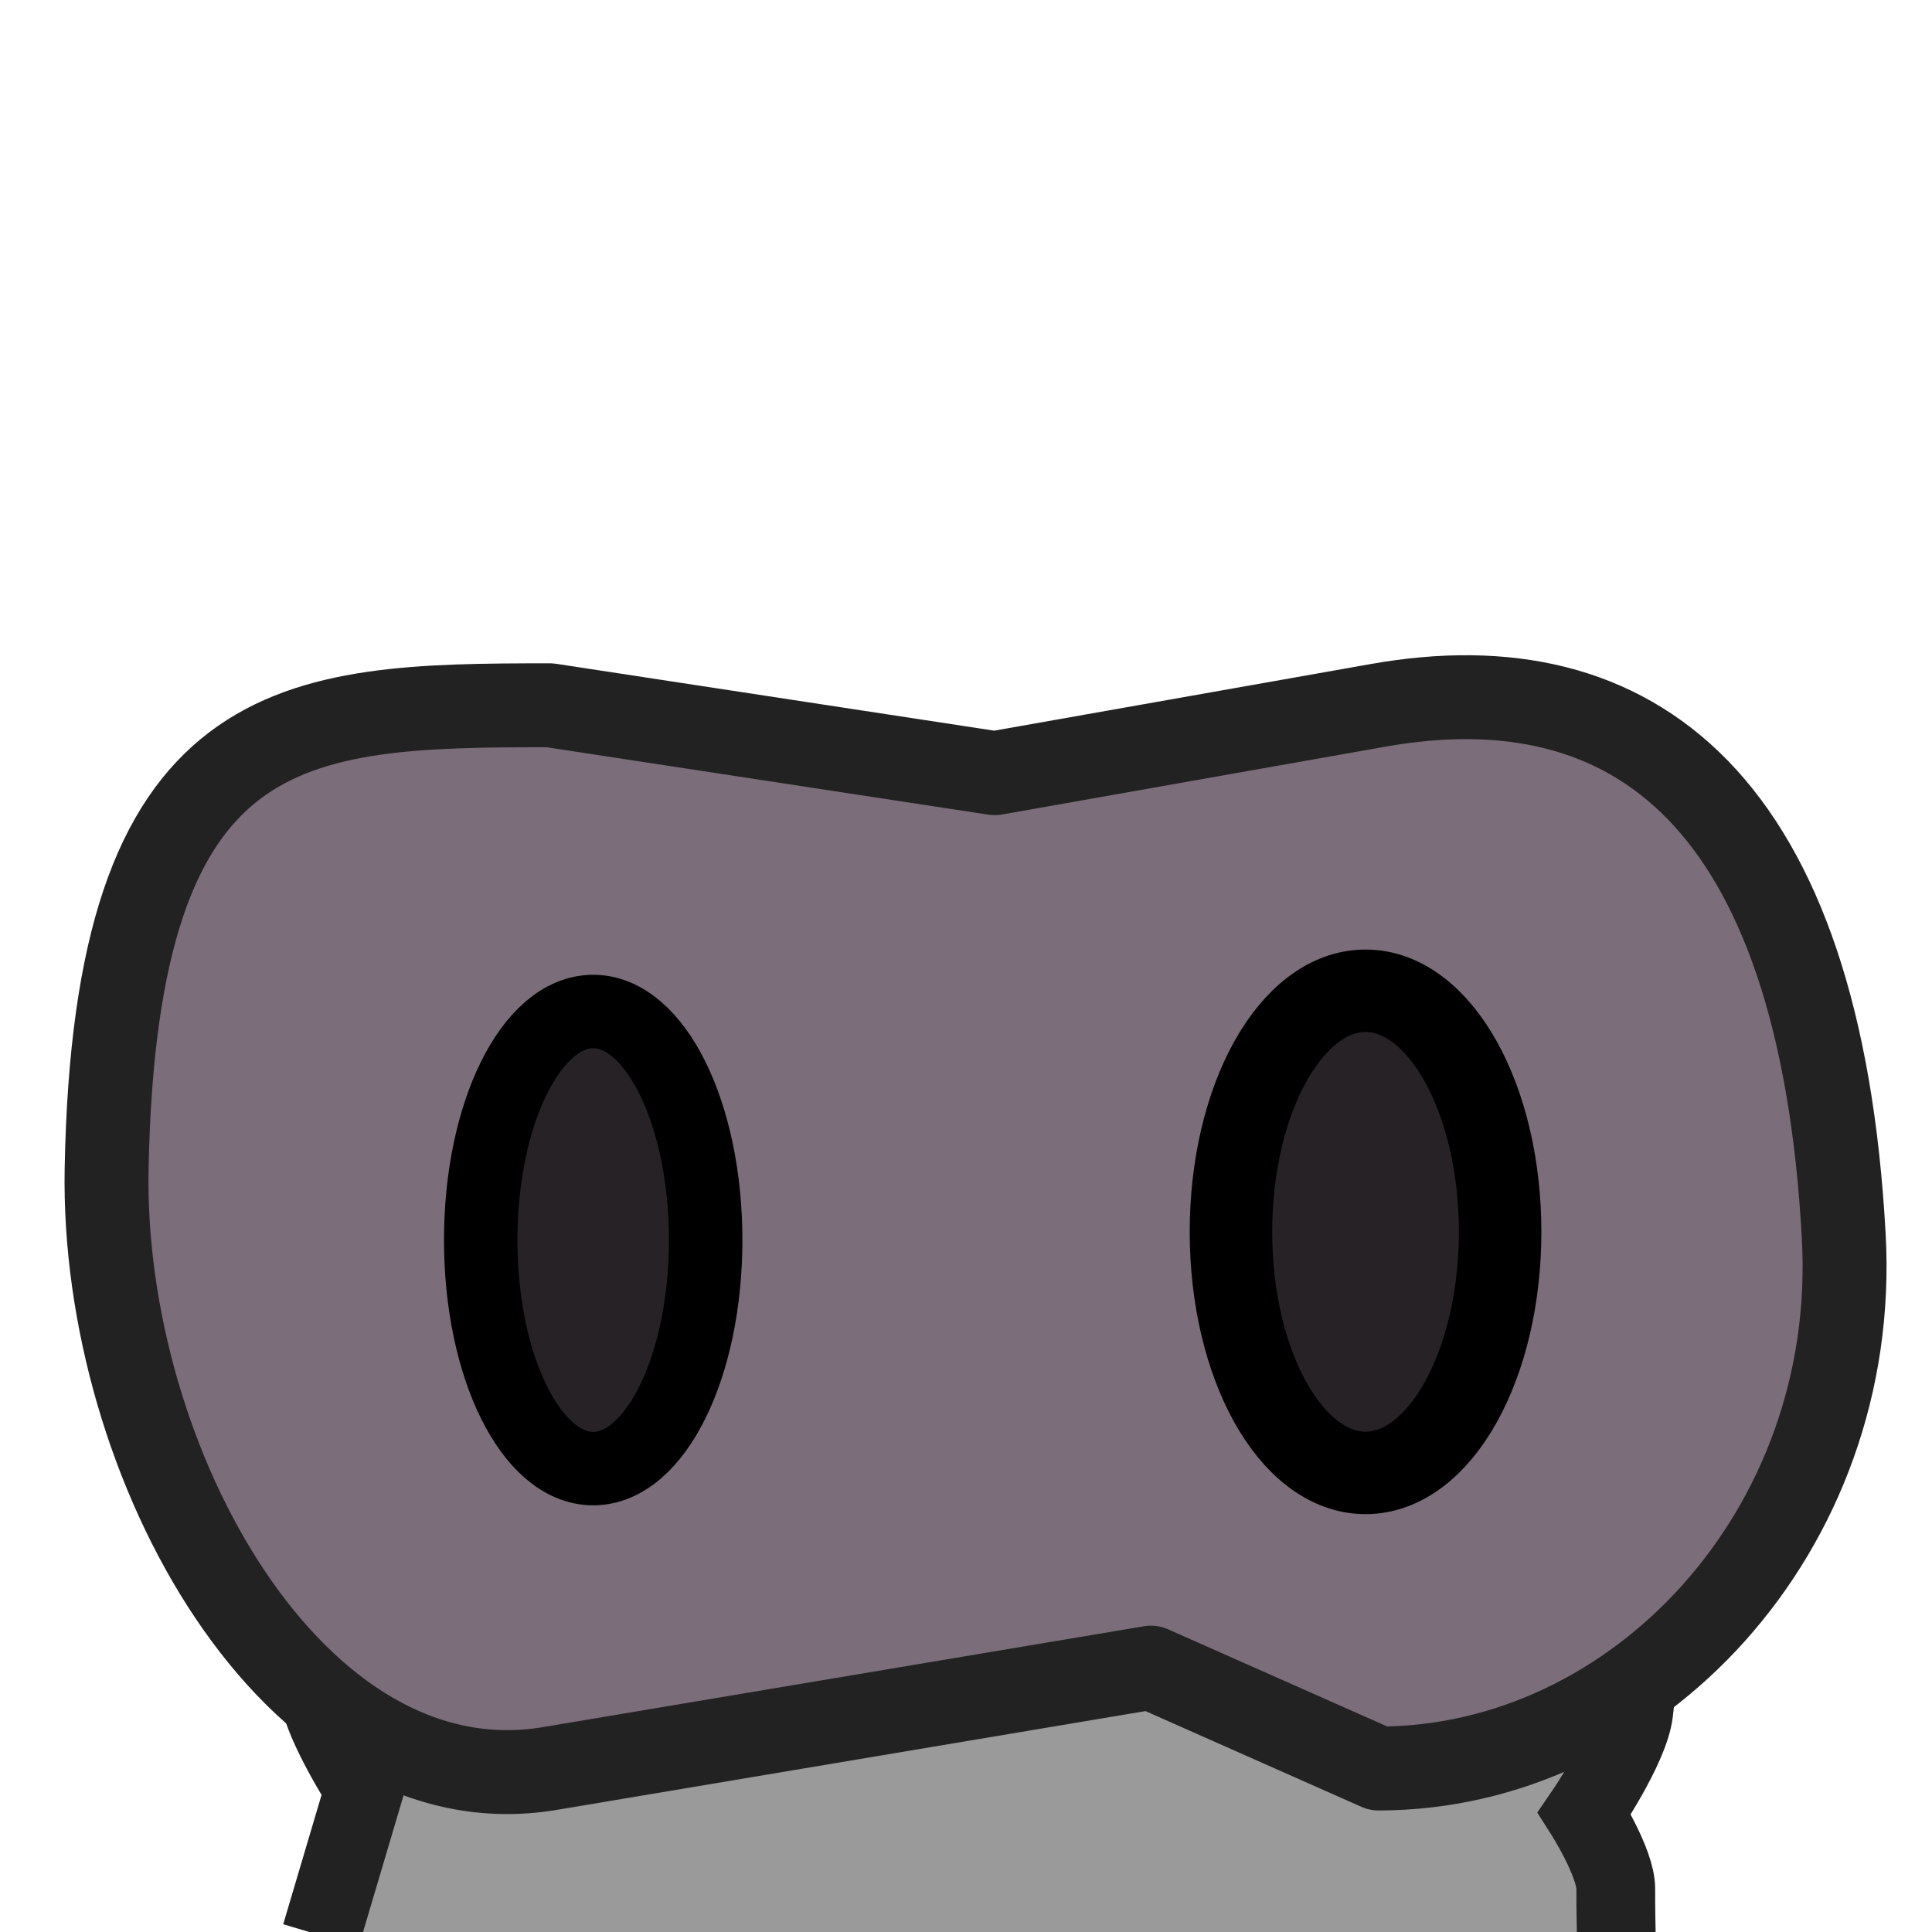
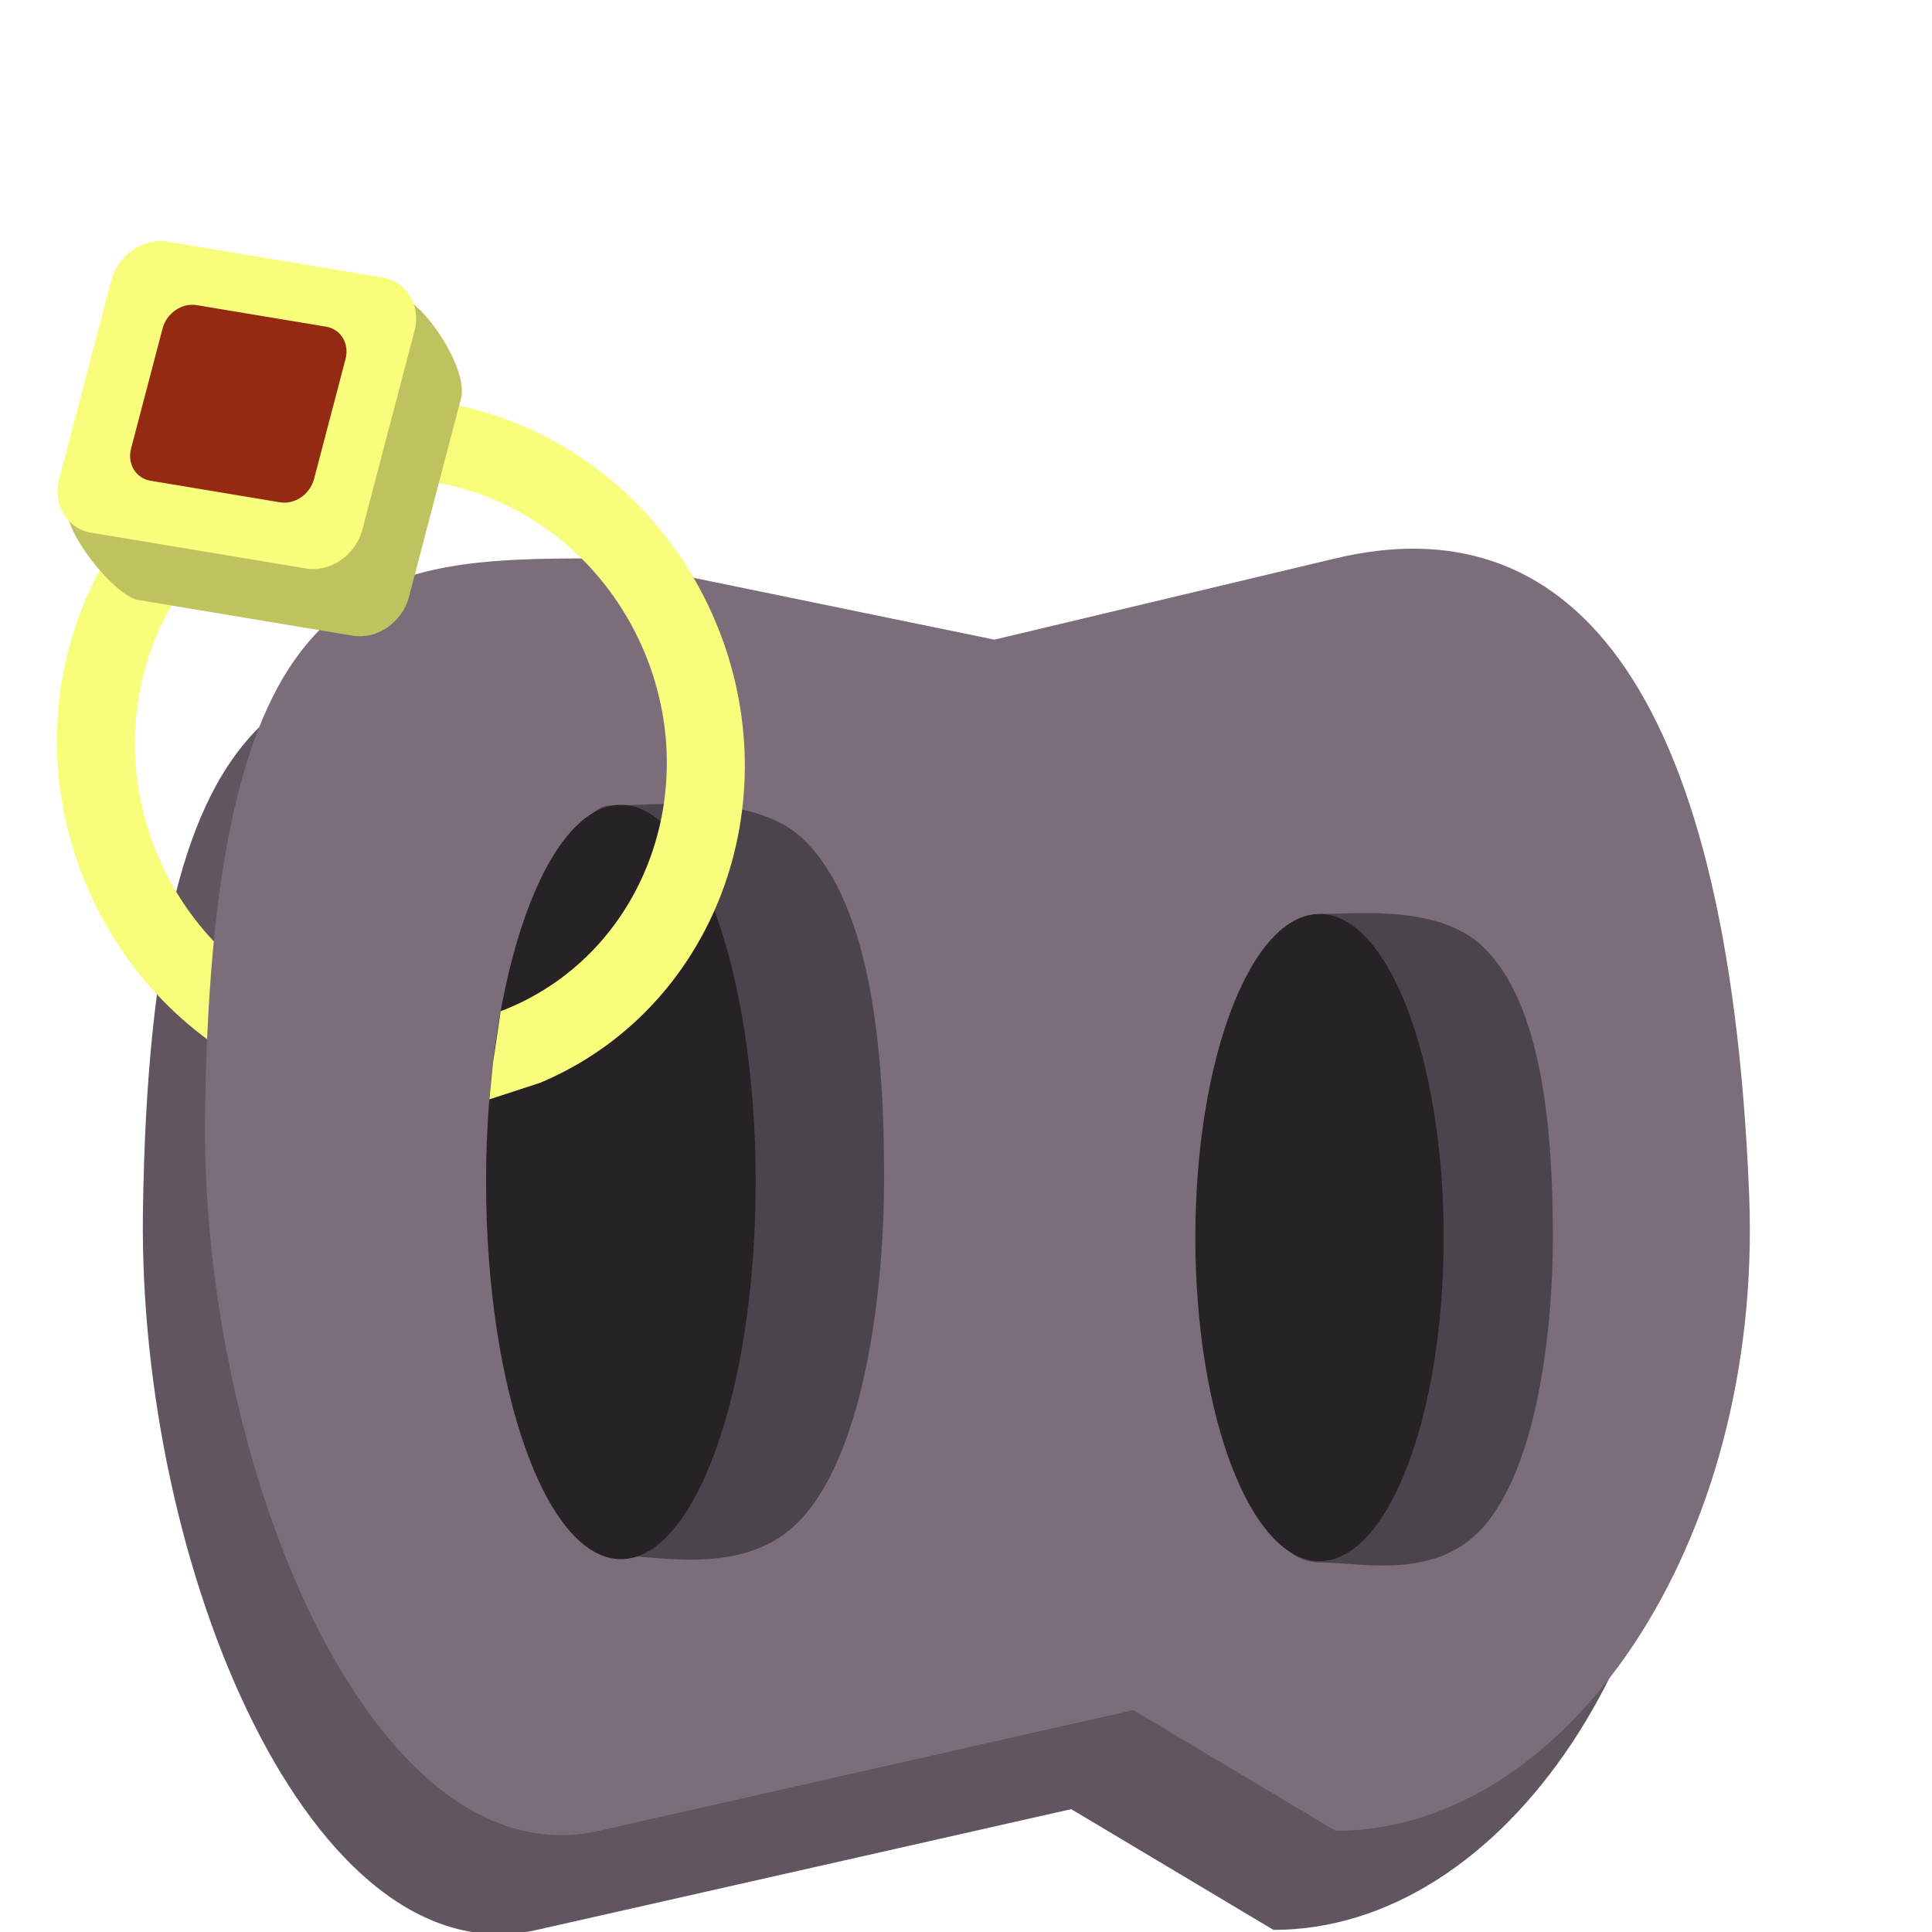
- <svg xmlns="http://www.w3.org/2000/svg" width="80" height="80" version="1.1" id="svg6" xml:space="preserve">
+ <svg xmlns="http://www.w3.org/2000/svg" width="90" height="90" version="1.1" id="svg6" xml:space="preserve">
  <defs id="defs6" />
-   <path d="M 66.736,49.716 H 15.217 c 0.13,2.886 -3.492,17.814 0,31.13 h 51.519 c 1.474,-7.566 -1.022,-26.924 0,-31.13 z" style="fill:#9a9a9a;fill-opacity:1;stroke:#37d0d5;stroke-width:0;stroke-opacity:1" id="path17-6-1" />
-   <path d="m 66.927,80.086 c 0,0 -0.027,-1.166 -0.021,-1.862 0.011,-1.081 -1.298,-3.137 -1.298,-3.137 0,0 1.864,-2.721 2.04,-4.189 1.108,-9.244 -2.693,-12.722 -2.693,-12.722 l 2.099,-6.851 -0.085,-2.647 m -53.679,-0.122 c 0,0 -0.489,3.1 -0.299,4.649 0.227,1.844 1.712,5.497 1.712,5.497 0,0 -2.521,4.344 -1.496,11.431 0.195,1.35 1.878,3.957 1.878,3.957 l -1.795,6.053" style="fill:#9a9a9a;fill-opacity:0;stroke:#222222;stroke-width:3.261;stroke-linecap:butt;stroke-dasharray:none;stroke-opacity:1" id="path17-2-7" />
-   <path id="rect1" style="fill:#7b6d7a;fill-opacity:1;stroke:#222222;stroke-width:3.475;stroke-linecap:round;stroke-linejoin:round" d="m 22.768,29.204 18.422,2.812 15.891,-2.812 c 10.548,-1.866 18.282,3.873 19.266,22.013 0.661,12.172 -8.593,22.013 -19.266,22.013 L 47.659,69.053 22.768,73.23 C 12.207,75.003 4.189,60.598 4.415,48.406 4.767,29.462 12.094,29.204 22.768,29.204 Z" />
-   <ellipse style="fill:#262226;fill-opacity:1;stroke:#000000;stroke-width:3.04;stroke-linecap:round;stroke-linejoin:round;stroke-dasharray:none;stroke-opacity:1" id="path1" cx="24.563" cy="51.348" rx="4.658" ry="9.464" />
-   <ellipse style="fill:#262226;fill-opacity:1;stroke:#000000;stroke-width:3.415;stroke-linecap:round;stroke-linejoin:round;stroke-dasharray:none;stroke-opacity:1" id="path1-9" cx="56.544" cy="51.008" rx="5.573" ry="9.982" />
+   <path id="rect1-4" style="fill:#615660;fill-opacity:1;stroke:#222222;stroke-width:0;stroke-linecap:round;stroke-linejoin:round;stroke-dasharray:none" d="m 25.01,30.626 18.422,3.786 15.891,-3.786 c 10.548,-2.513 18.282,5.214 19.266,29.638 0.661,16.388 -8.593,29.638 -19.266,29.638 L 49.901,84.277 25.01,89.902 C 14.449,92.288 6.431,72.894 6.658,56.478 7.009,30.973 14.336,30.626 25.01,30.626 Z" />
+   <path id="path3" style="fill:#f8fd7b;fill-opacity:1;stroke:#1b1b1b;stroke-width:0;stroke-linecap:round;paint-order:fill markers stroke" d="M 25.168,50.438 23.62,46.989 A 12.89,12.284 65.821 0 1 7.467,40.117 12.89,12.284 65.821 0 1 13.065,23.479 L 11.517,20.031 A 16.67,15.886 65.821 0 0 4.181,41.592 16.67,15.886 65.821 0 0 25.168,50.438 Z" />
+   <path id="rect1" style="fill:#7b6d7a;fill-opacity:1;stroke:#222222;stroke-width:0;stroke-linecap:round;stroke-linejoin:round;stroke-dasharray:none" d="m 27.903,26.011 18.422,3.786 15.891,-3.786 c 10.548,-2.513 18.282,5.214 19.266,29.638 0.661,16.388 -8.593,29.638 -19.266,29.638 L 52.795,79.662 27.903,85.287 C 17.343,87.673 9.325,68.279 9.551,51.863 9.903,26.358 17.23,26.011 27.903,26.011 Z" />
+   <path id="path1-94" style="fill:#4c444c;stroke:#000000;stroke-width:0;stroke-linecap:round;stroke-linejoin:round" d="m 41.185,54.855 c 0,5.234 -0.889,12.653 -3.831,15.875 -2.549,2.792 -6.65,1.723 -8.708,1.723 -4.432,0 -3.307,-13.467 -3.512,-17.598 -0.092,-1.858 -0.047,-17.39 3.338,-17.331 1.864,0.033 6.654,-0.682 8.978,1.596 3.2,3.137 3.736,10.076 3.736,15.735 z" />
+   <path id="path1-94-8" style="fill:#4c444c;stroke:#000000;stroke-width:0;stroke-linecap:round;stroke-linejoin:round" d="m 72.34,57.61 c 0,4.489 -0.771,10.852 -3.325,13.616 -2.212,2.394 -5.647,1.562 -7.433,1.562 -3.847,0 -2.724,-6.741 -2.724,-15.119 0,-8.378 -1,-15.1 2.847,-15.1 1.618,-10e-7 5.376,-0.408 7.392,1.546 2.777,2.69 3.242,8.642 3.242,13.495 z" />
+   <ellipse style="fill:#262226;fill-opacity:1;stroke:#000000;stroke-width:0;stroke-linecap:round;stroke-linejoin:round;stroke-dasharray:none;stroke-opacity:1" id="path1" cx="28.923" cy="55.062" rx="6.28" ry="17.569" />
+   <ellipse style="fill:#262226;fill-opacity:1;stroke:#000000;stroke-width:0;stroke-linecap:round;stroke-linejoin:round;stroke-dasharray:none;stroke-opacity:1" id="path1-9" cx="61.468" cy="57.65" rx="5.784" ry="15.074" />
+   <path id="path4" style="fill:#f8fd7b;fill-opacity:1;stroke:#1b1b1b;stroke-width:0;stroke-linecap:round;paint-order:fill markers stroke" d="m 33.166,28.579 c -3.771,-8.398 -13.316,-12.294 -21.319,-8.7 -0.111,0.049 -0.221,0.1 -0.33,0.152 l 1.548,3.449 c 0.109,-0.053 0.219,-0.104 0.329,-0.154 6.189,-2.778 13.569,0.235 16.485,6.729 2.916,6.494 0.263,14.011 -5.925,16.79 -0.111,0.05 -0.222,0.098 -0.334,0.144 l -0.296,0.117 -0.36,2.411 -0.168,1.696 2.372,-0.775 c 0.112,-0.047 0.223,-0.095 0.334,-0.144 8.004,-3.594 11.435,-13.316 7.664,-21.715 z" />
+   <path id="rect1-8-4-14-3" style="fill:#bfc35f;stroke:#3f3f3f;stroke-width:0;stroke-linecap:round;stroke-linejoin:round;paint-order:fill markers stroke" d="m 9.987,14.388 8.186,-0.707 c 1.315,-0.114 3.679,3.447 3.307,4.865 l -2.43,9.26 c -0.312,1.191 -1.486,1.996 -2.631,1.805 L 6.429,27.947 C 5.284,27.756 2.55,24.333 3.192,23.245 L 7.356,16.193 C 7.999,15.106 8.807,14.49 9.987,14.388 Z" />
+   <rect style="fill:#f8fd7b;fill-opacity:1;stroke:#3f3f3f;stroke-width:0;stroke-linecap:round;stroke-linejoin:round;stroke-dasharray:none;paint-order:fill markers stroke" id="rect1-8-4-1" width="14.319" height="14.018" x="8.365" y="9.863" ry="2.222" rx="2.095" transform="matrix(0.9864106,0.1642991,-0.2538011,0.9672564,0,0)" />
+   <rect style="fill:#942a12;fill-opacity:1;stroke:#3f3f3f;stroke-width:0;stroke-linecap:round;stroke-linejoin:round;stroke-dasharray:none;paint-order:fill markers stroke" id="rect1-5-5" width="8.641" height="8.459" x="11.256" y="12.568" ry="1.341" rx="1.264" transform="matrix(0.9864106,0.1642991,-0.2538011,0.9672564,0,0)" />
+   <circle id="path5" style="fill:#f8fd7b;stroke:#1b1b1b" cx="27.377" cy="41.689" r="0" />
</svg>
